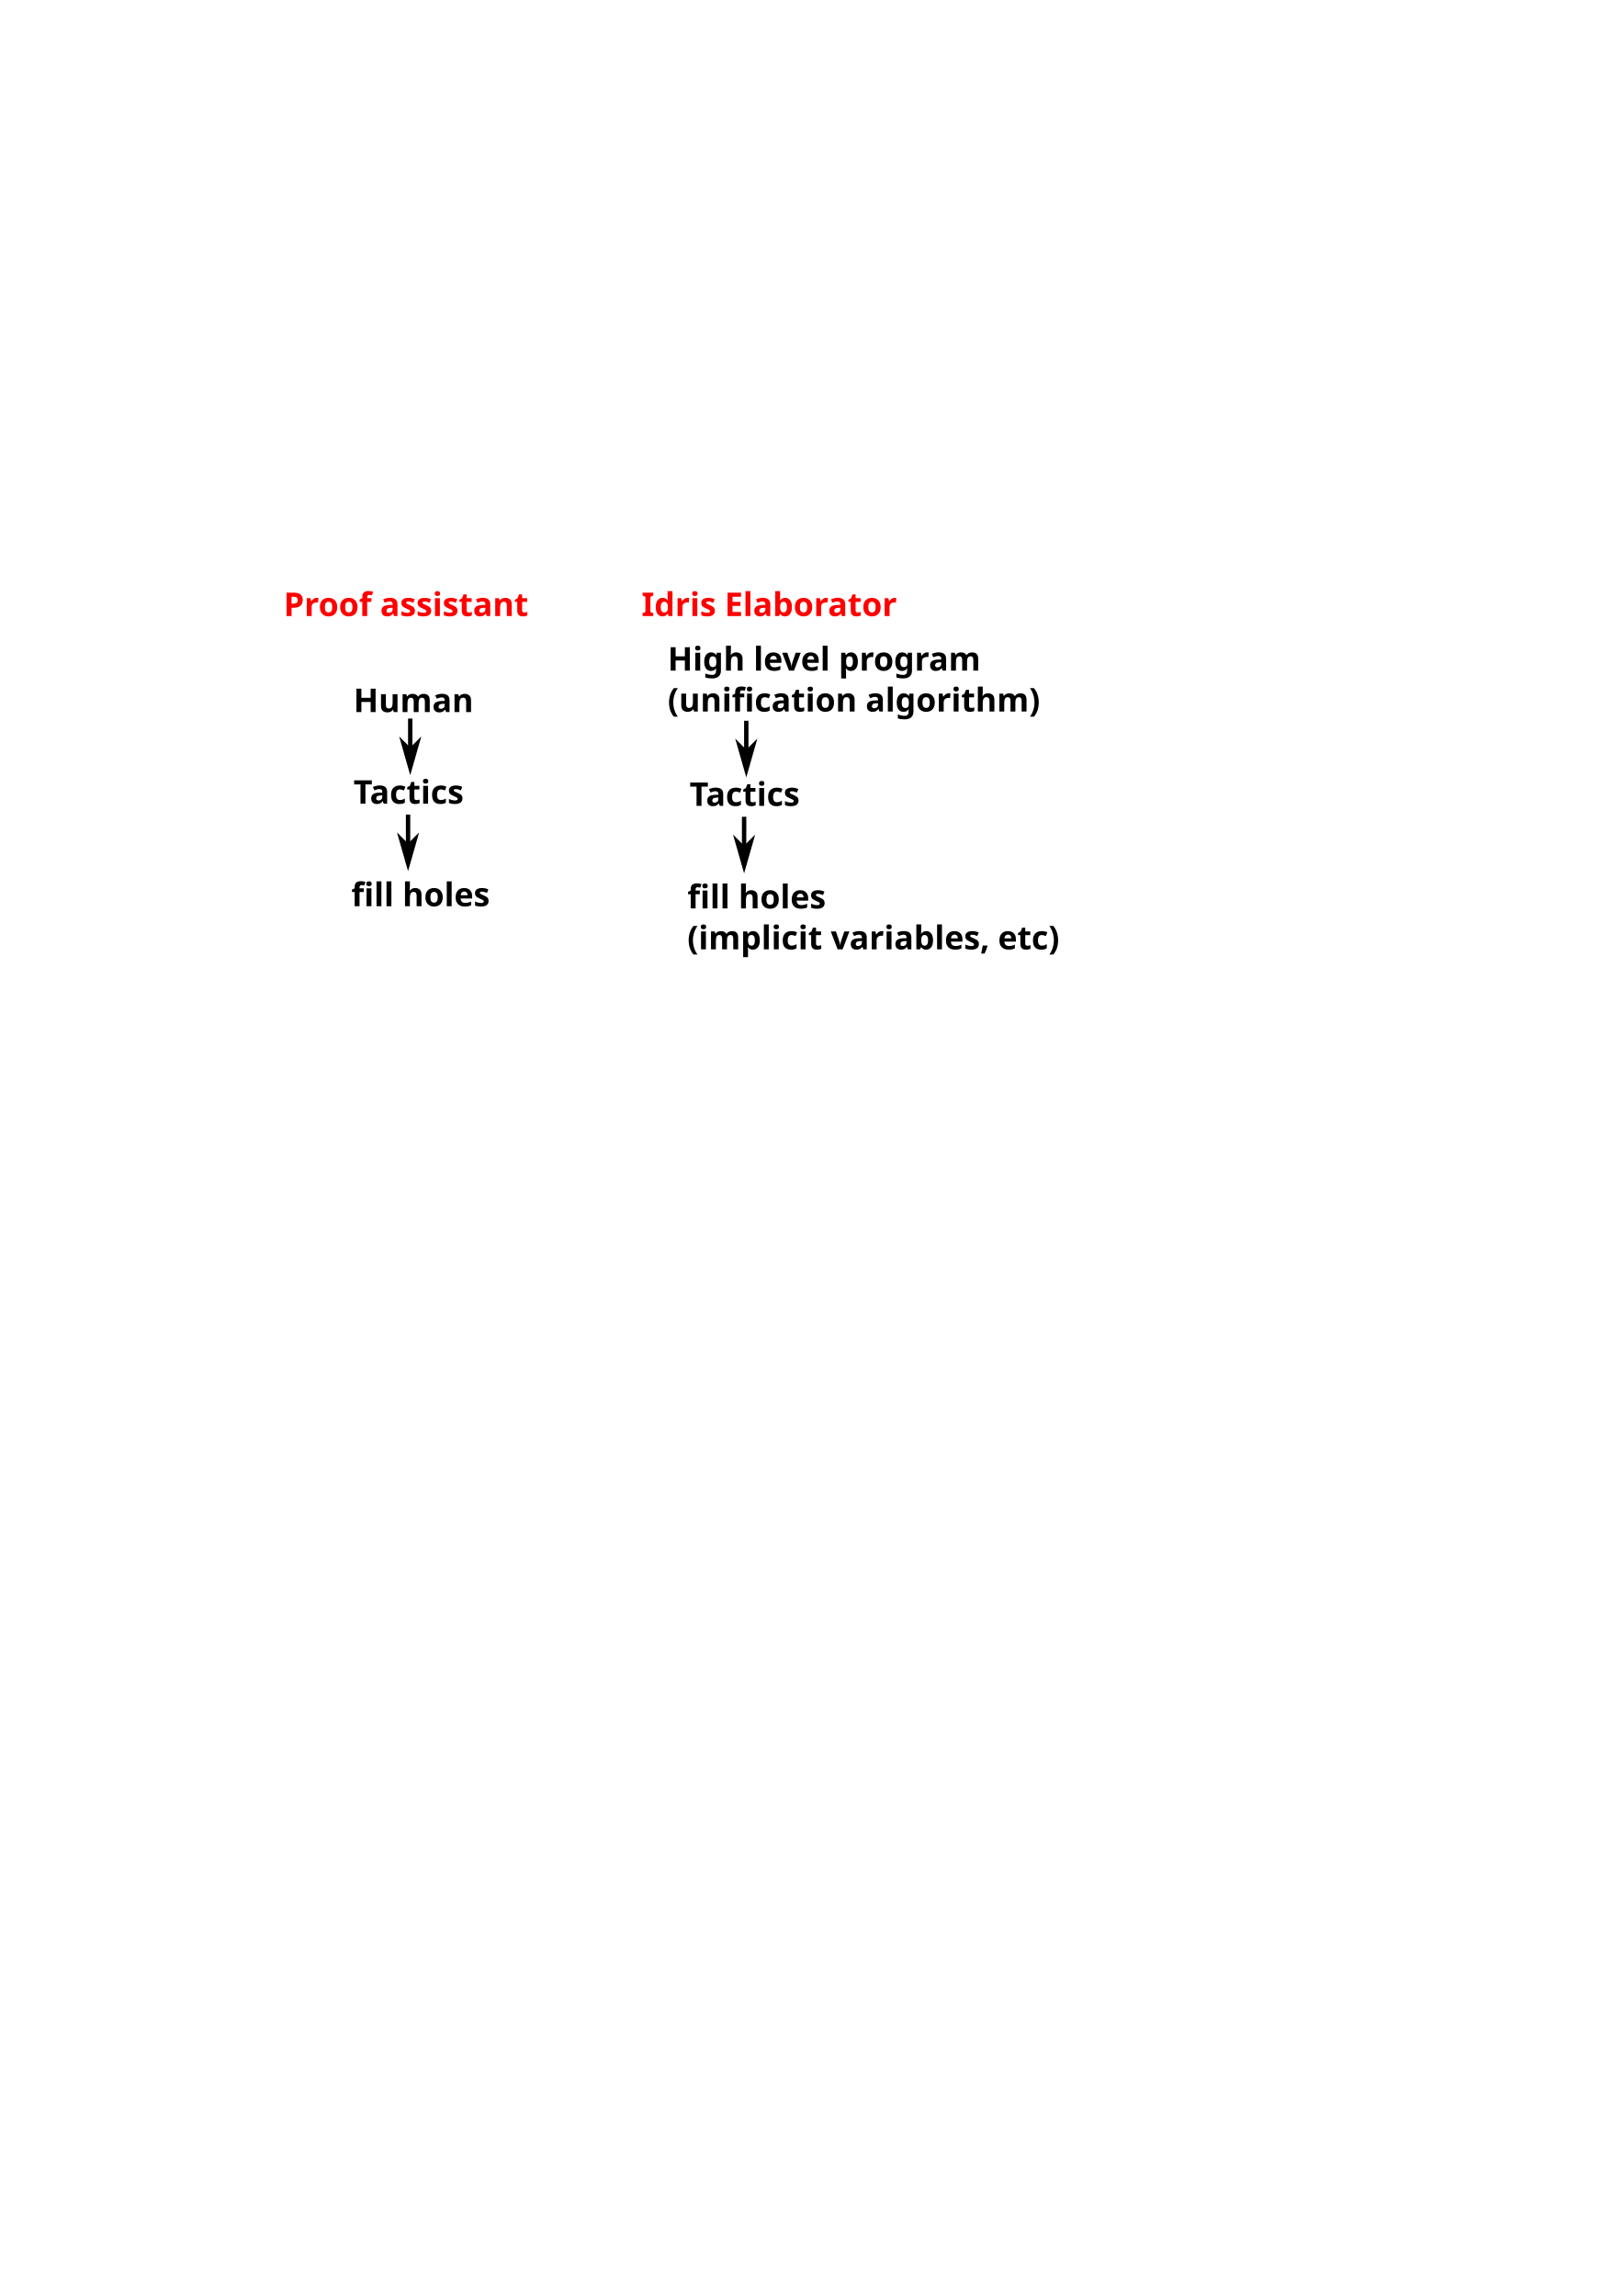
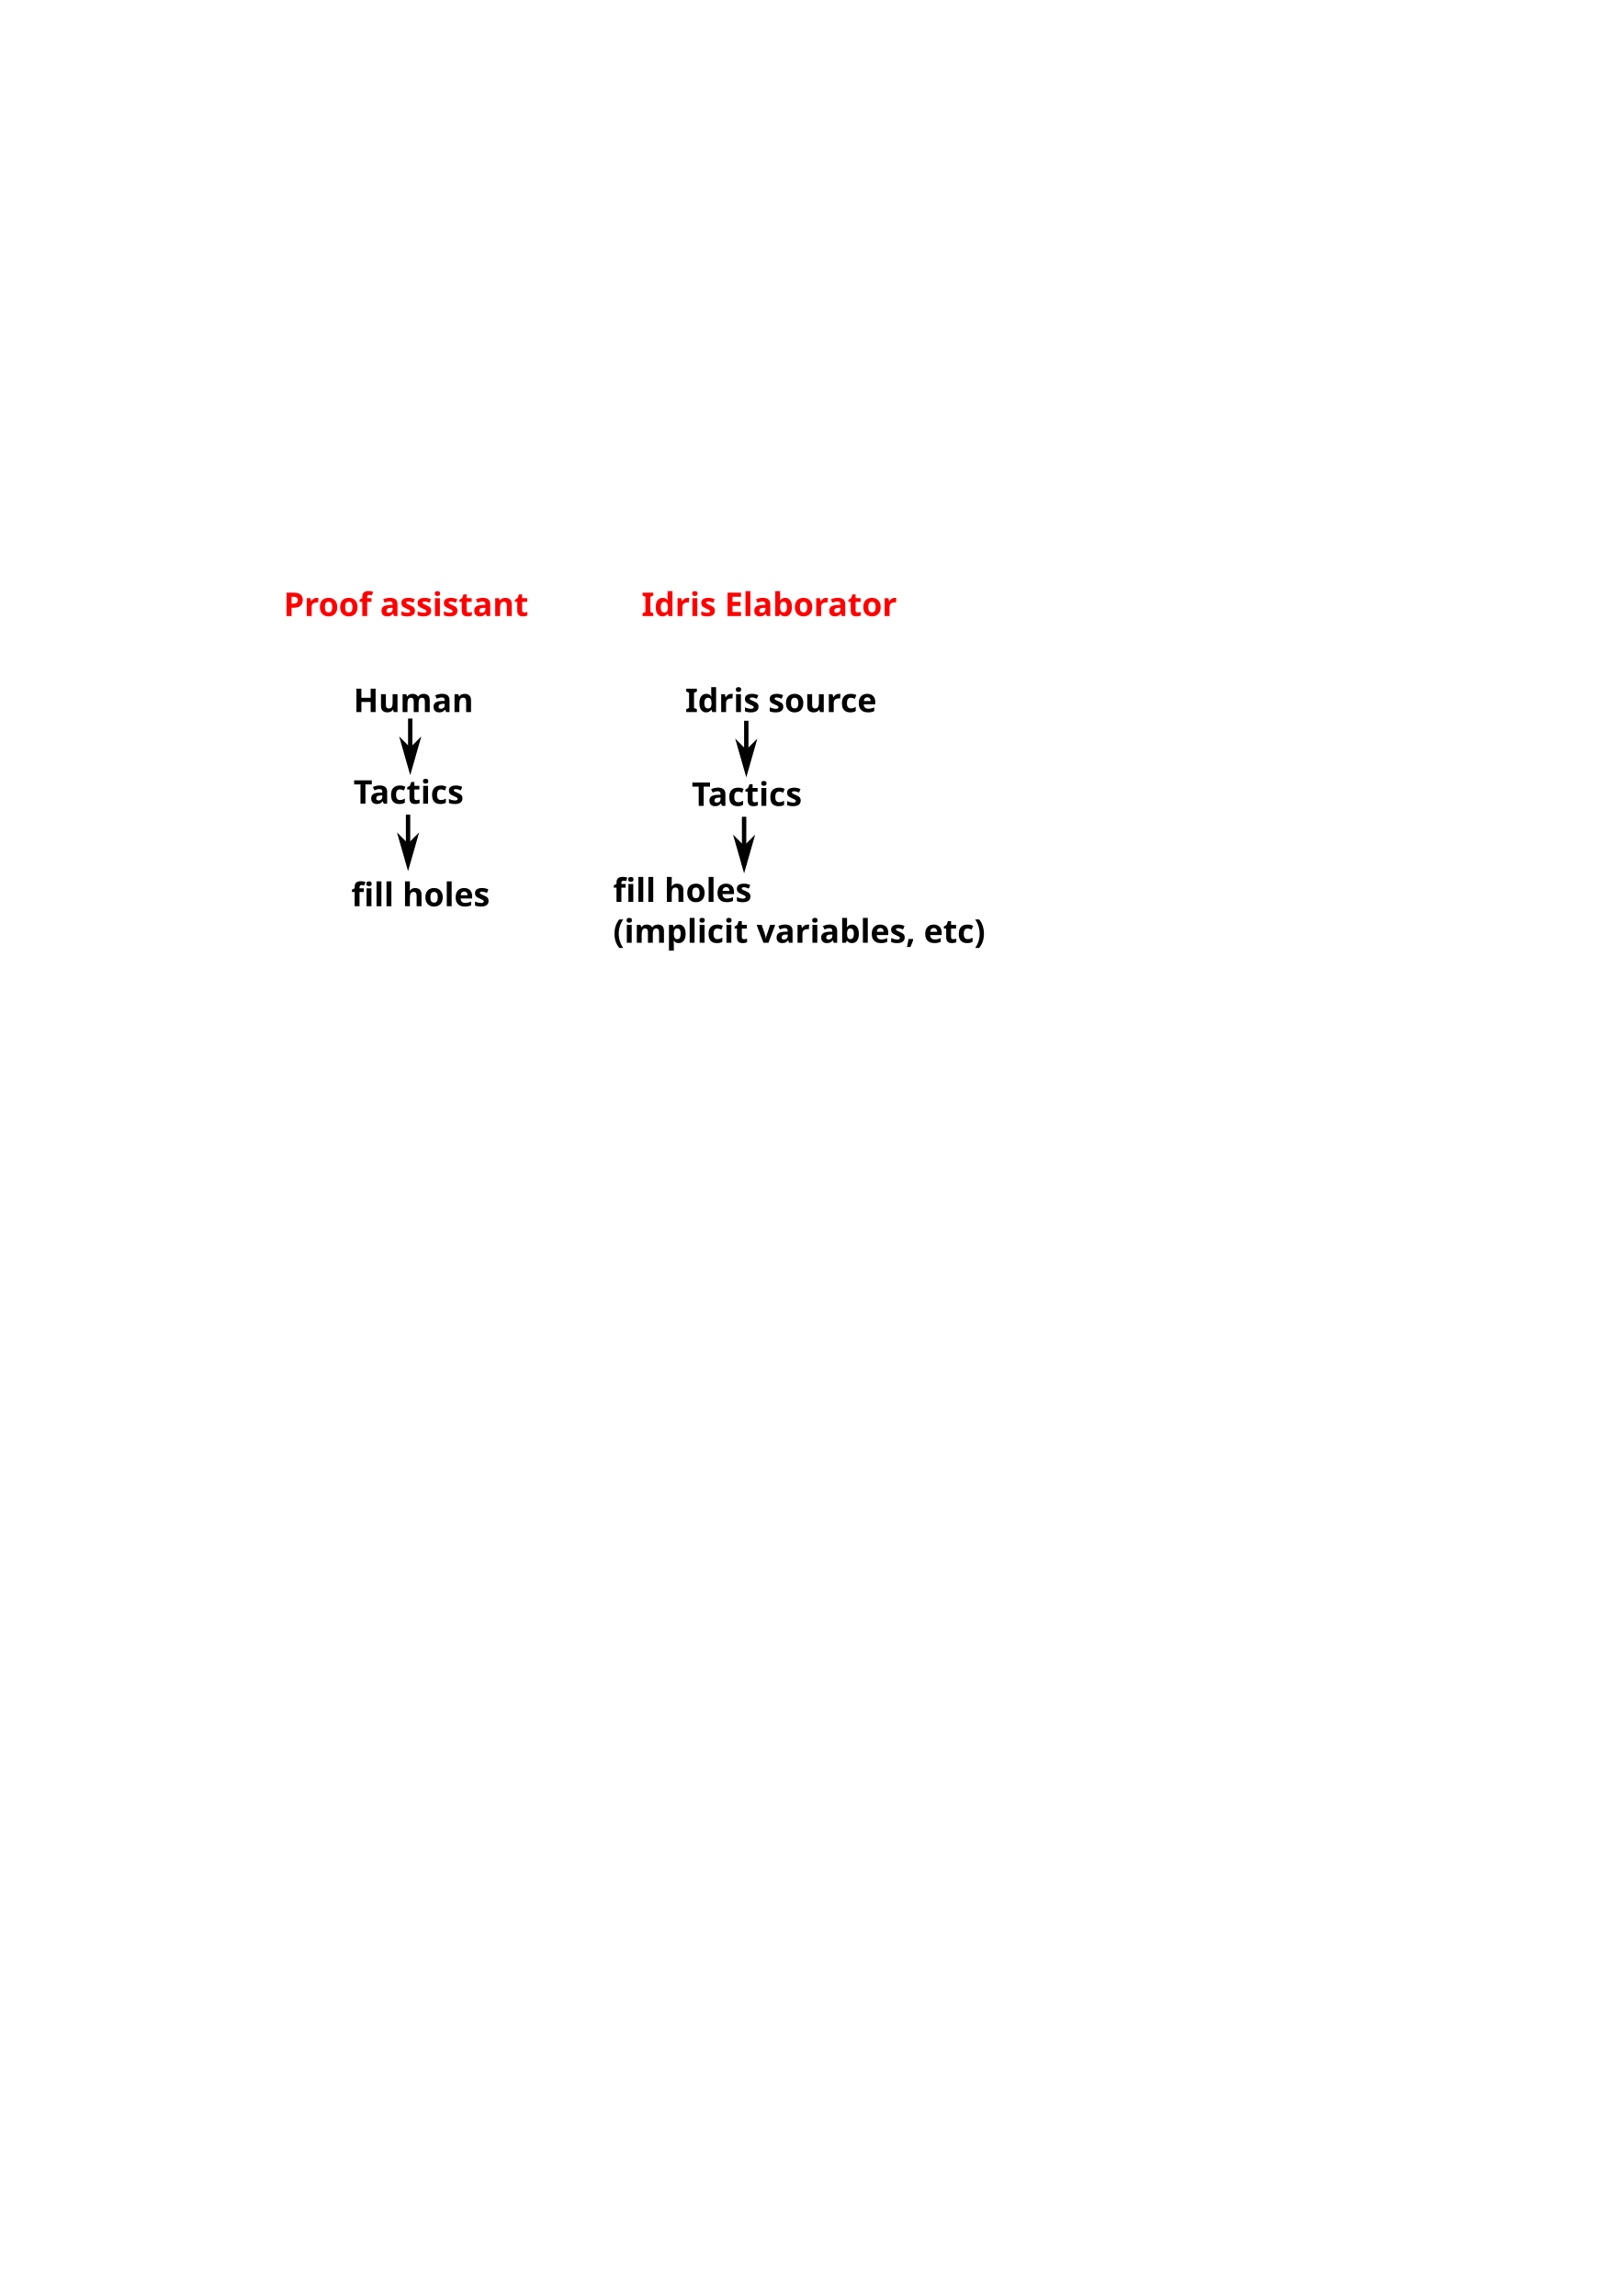
<svg xmlns="http://www.w3.org/2000/svg" width="210mm" height="297mm" viewBox="0 0 744.094 1052.362" id="svg2" version="1.1">
  <defs id="defs4">
+     <marker style="overflow:visible;" id="marker4251" refX="0.0" refY="0.0" orient="auto">
+       <path transform="scale(0.4) rotate(180) translate(10,0)" style="fill-rule:evenodd;stroke:#000000;stroke-width:1pt;stroke-opacity:1;fill:#000000;fill-opacity:1" d="M 0.0,0.0 L 5.0,-5.0 L -12.5,0.0 L 5.0,5.0 L 0.0,0.0 z " id="path4253" />
+     </marker>
    <marker orient="auto" refY="0.0" refX="0.0" id="marker5018" style="overflow:visible;">
      <path id="path5020" d="M 0.0,0.0 L 5.0,-5.0 L -12.5,0.0 L 5.0,5.0 L 0.0,0.0 z " style="fill-rule:evenodd;stroke:#000000;stroke-width:1pt;stroke-opacity:1;fill:#000000;fill-opacity:1" transform="scale(0.4) rotate(180) translate(10,0)" />
    </marker>
    <marker style="overflow:visible;" id="marker4436" refX="0.0" refY="0.0" orient="auto">
      <path transform="scale(0.4) rotate(180) translate(10,0)" style="fill-rule:evenodd;stroke:#000000;stroke-width:1pt;stroke-opacity:1;fill:#000000;fill-opacity:1" d="M 0.0,0.0 L 5.0,-5.0 L -12.5,0.0 L 5.0,5.0 L 0.0,0.0 z " id="path4438" />
    </marker>
    <marker orient="auto" refY="0.0" refX="0.0" id="Arrow1Mend" style="overflow:visible;">
      <path id="path4167" d="M 0.0,0.0 L 5.0,-5.0 L -12.5,0.0 L 5.0,5.0 L 0.0,0.0 z " style="fill-rule:evenodd;stroke:#000000;stroke-width:1pt;stroke-opacity:1;fill:#000000;fill-opacity:1" transform="scale(0.4) rotate(180) translate(10,0)" />
    </marker>
  </defs>
  <g id="layer1">
    <text xml:space="preserve" style="font-style:normal;font-weight:normal;font-size:40px;line-height:125%;font-family:sans-serif;letter-spacing:0px;word-spacing:0px;fill:#000000;fill-opacity:1;stroke:none;stroke-width:1px;stroke-linecap:butt;stroke-linejoin:miter;stroke-opacity:1" x="162" y="326.362" id="text4136">
      <tspan id="tspan4138" x="162" y="326.362" style="font-size:15px;-inkscape-font-specification:'sans-serif Bold';font-family:sans-serif;font-weight:bold;font-style:normal;font-stretch:normal;font-variant:normal">Human</tspan>
    </text>
    <text id="text4140" y="368.362" x="162" style="font-style:normal;font-weight:normal;font-size:40px;line-height:125%;font-family:sans-serif;letter-spacing:0px;word-spacing:0px;fill:#000000;fill-opacity:1;stroke:none;stroke-width:1px;stroke-linecap:butt;stroke-linejoin:miter;stroke-opacity:1" xml:space="preserve">
      <tspan style="font-style:normal;font-variant:normal;font-weight:bold;font-stretch:normal;font-size:15px;font-family:sans-serif;-inkscape-font-specification:'sans-serif Bold'" y="368.362" x="162" id="tspan4142">Tactics</tspan>
    </text>
    <text xml:space="preserve" style="font-style:normal;font-weight:normal;font-size:40px;line-height:125%;font-family:sans-serif;letter-spacing:0px;word-spacing:0px;fill:#000000;fill-opacity:1;stroke:none;stroke-width:1px;stroke-linecap:butt;stroke-linejoin:miter;stroke-opacity:1" x="161" y="415.362" id="text4144">
      <tspan id="tspan4146" x="161" y="415.362" style="font-style:normal;font-variant:normal;font-weight:bold;font-stretch:normal;font-size:15px;font-family:sans-serif;-inkscape-font-specification:'sans-serif Bold'">fill holes</tspan>
    </text>
    <text id="text4148" y="282.362" x="130" style="font-style:normal;font-weight:normal;font-size:40px;line-height:125%;font-family:sans-serif;letter-spacing:0px;word-spacing:0px;fill:#ff0000;fill-opacity:1;stroke:none;stroke-width:1px;stroke-linecap:butt;stroke-linejoin:miter;stroke-opacity:1;" xml:space="preserve">
      <tspan style="font-style:normal;font-variant:normal;font-weight:bold;font-stretch:normal;font-size:15px;font-family:sans-serif;-inkscape-font-specification:'sans-serif Bold';fill:#ff0000;" y="282.362" x="130" id="tspan4150">Proof assistant</tspan>
    </text>
    <path style="fill:none;fill-rule:evenodd;stroke:#000000;stroke-width:2;stroke-linecap:butt;stroke-linejoin:miter;stroke-miterlimit:4;stroke-dasharray:none;stroke-opacity:1;marker-end:url(#Arrow1Mend)" d="m 188,329.362 0,22" id="path4152" />
    <path id="path4434" d="m 187,373.362 0,22" style="fill:none;fill-rule:evenodd;stroke:#000000;stroke-width:2;stroke-linecap:butt;stroke-linejoin:miter;stroke-miterlimit:4;stroke-dasharray:none;stroke-opacity:1;marker-end:url(#marker4436)" />
-     <text id="text4998" y="307.362" x="306" style="font-style:normal;font-weight:normal;font-size:40px;line-height:125%;font-family:sans-serif;letter-spacing:0px;word-spacing:0px;fill:#000000;fill-opacity:1;stroke:none;stroke-width:1px;stroke-linecap:butt;stroke-linejoin:miter;stroke-opacity:1" xml:space="preserve">
-       <tspan style="font-style:normal;font-variant:normal;font-weight:bold;font-stretch:normal;font-size:15px;font-family:sans-serif;-inkscape-font-specification:'sans-serif Bold'" y="307.362" x="306" id="tspan5000">High level program</tspan>
-       <tspan style="font-style:normal;font-variant:normal;font-weight:bold;font-stretch:normal;font-size:15px;font-family:sans-serif;-inkscape-font-specification:'sans-serif Bold'" y="326.112" x="306" id="tspan5058">(unification algorithm)</tspan>
+     <text xml:space="preserve" style="font-style:normal;font-weight:normal;font-size:40px;line-height:125%;font-family:sans-serif;letter-spacing:0px;word-spacing:0px;fill:#000000;fill-opacity:1;stroke:none;stroke-width:1px;stroke-linecap:butt;stroke-linejoin:miter;stroke-opacity:1" x="314" y="326.362" id="text5002">
+       <tspan id="tspan5004" x="314" y="326.362" style="font-style:normal;font-variant:normal;font-weight:bold;font-stretch:normal;font-size:15px;font-family:sans-serif;-inkscape-font-specification:'sans-serif Bold'">Idris source</tspan>
    </text>
-     <text xml:space="preserve" style="font-style:normal;font-weight:normal;font-size:40px;line-height:125%;font-family:sans-serif;letter-spacing:0px;word-spacing:0px;fill:#000000;fill-opacity:1;stroke:none;stroke-width:1px;stroke-linecap:butt;stroke-linejoin:miter;stroke-opacity:1" x="316" y="369.362" id="text5002">
-       <tspan id="tspan5004" x="316" y="369.362" style="font-style:normal;font-variant:normal;font-weight:bold;font-stretch:normal;font-size:15px;font-family:sans-serif;-inkscape-font-specification:'sans-serif Bold'">Tactics</tspan>
-     </text>
-     <text id="text5006" y="416.362" x="315" style="font-style:normal;font-weight:normal;font-size:40px;line-height:125%;font-family:sans-serif;letter-spacing:0px;word-spacing:0px;fill:#000000;fill-opacity:1;stroke:none;stroke-width:1px;stroke-linecap:butt;stroke-linejoin:miter;stroke-opacity:1" xml:space="preserve">
-       <tspan style="font-style:normal;font-variant:normal;font-weight:bold;font-stretch:normal;font-size:15px;font-family:sans-serif;-inkscape-font-specification:'sans-serif Bold'" y="416.362" x="315" id="tspan5008">fill holes</tspan>
-       <tspan style="font-style:normal;font-variant:normal;font-weight:bold;font-stretch:normal;font-size:15px;font-family:sans-serif;-inkscape-font-specification:'sans-serif Bold'" y="435.112" x="315" id="tspan5060">(implicit variables, etc)</tspan>
+     <text id="text5006" y="413.362" x="281" style="font-style:normal;font-weight:normal;font-size:40px;line-height:125%;font-family:sans-serif;letter-spacing:0px;word-spacing:0px;fill:#000000;fill-opacity:1;stroke:none;stroke-width:1px;stroke-linecap:butt;stroke-linejoin:miter;stroke-opacity:1" xml:space="preserve">
+       <tspan style="font-style:normal;font-variant:normal;font-weight:bold;font-stretch:normal;font-size:15px;font-family:sans-serif;-inkscape-font-specification:'sans-serif Bold'" y="413.362" x="281" id="tspan5008">fill holes</tspan>
+       <tspan style="font-style:normal;font-variant:normal;font-weight:bold;font-stretch:normal;font-size:15px;font-family:sans-serif;-inkscape-font-specification:'sans-serif Bold'" y="432.112" x="281" id="tspan5060">(implicit variables, etc)</tspan>
    </text>
    <text xml:space="preserve" style="font-style:normal;font-weight:normal;font-size:40px;line-height:125%;font-family:sans-serif;letter-spacing:0px;word-spacing:0px;fill:#ff0000;fill-opacity:1;stroke:none;stroke-width:1px;stroke-linecap:butt;stroke-linejoin:miter;stroke-opacity:1" x="294" y="282.362" id="text5010">
      <tspan id="tspan5012" x="294" y="282.362" style="font-style:normal;font-variant:normal;font-weight:bold;font-stretch:normal;font-size:15px;font-family:sans-serif;-inkscape-font-specification:'sans-serif Bold';fill:#ff0000">Idris Elaborator</tspan>
    </text>
-     <path id="path5014" d="m 342,330.362 0,22" style="fill:none;fill-rule:evenodd;stroke:#000000;stroke-width:2;stroke-linecap:butt;stroke-linejoin:miter;stroke-miterlimit:4;stroke-dasharray:none;stroke-opacity:1;marker-end:url(#Arrow1Mend)" />
+     <path id="path5014" d="m 342,330.362 0,22" style="fill:none;fill-rule:evenodd;stroke:#000000;stroke-width:2;stroke-linecap:butt;stroke-linejoin:miter;stroke-miterlimit:4;stroke-dasharray:none;stroke-opacity:1;marker-end:url(#marker4251)" />
    <path style="fill:none;fill-rule:evenodd;stroke:#000000;stroke-width:2;stroke-linecap:butt;stroke-linejoin:miter;stroke-miterlimit:4;stroke-dasharray:none;stroke-opacity:1;marker-end:url(#marker5018)" d="m 341,374.362 0,22" id="path5016" />
+     <text id="text4247" y="369.362" x="317" style="font-style:normal;font-weight:normal;font-size:40px;line-height:125%;font-family:sans-serif;letter-spacing:0px;word-spacing:0px;fill:#000000;fill-opacity:1;stroke:none;stroke-width:1px;stroke-linecap:butt;stroke-linejoin:miter;stroke-opacity:1" xml:space="preserve">
+       <tspan style="font-style:normal;font-variant:normal;font-weight:bold;font-stretch:normal;font-size:15px;font-family:sans-serif;-inkscape-font-specification:'sans-serif Bold'" y="369.362" x="317" id="tspan4249">Tactics</tspan>
+     </text>
  </g>
</svg>
